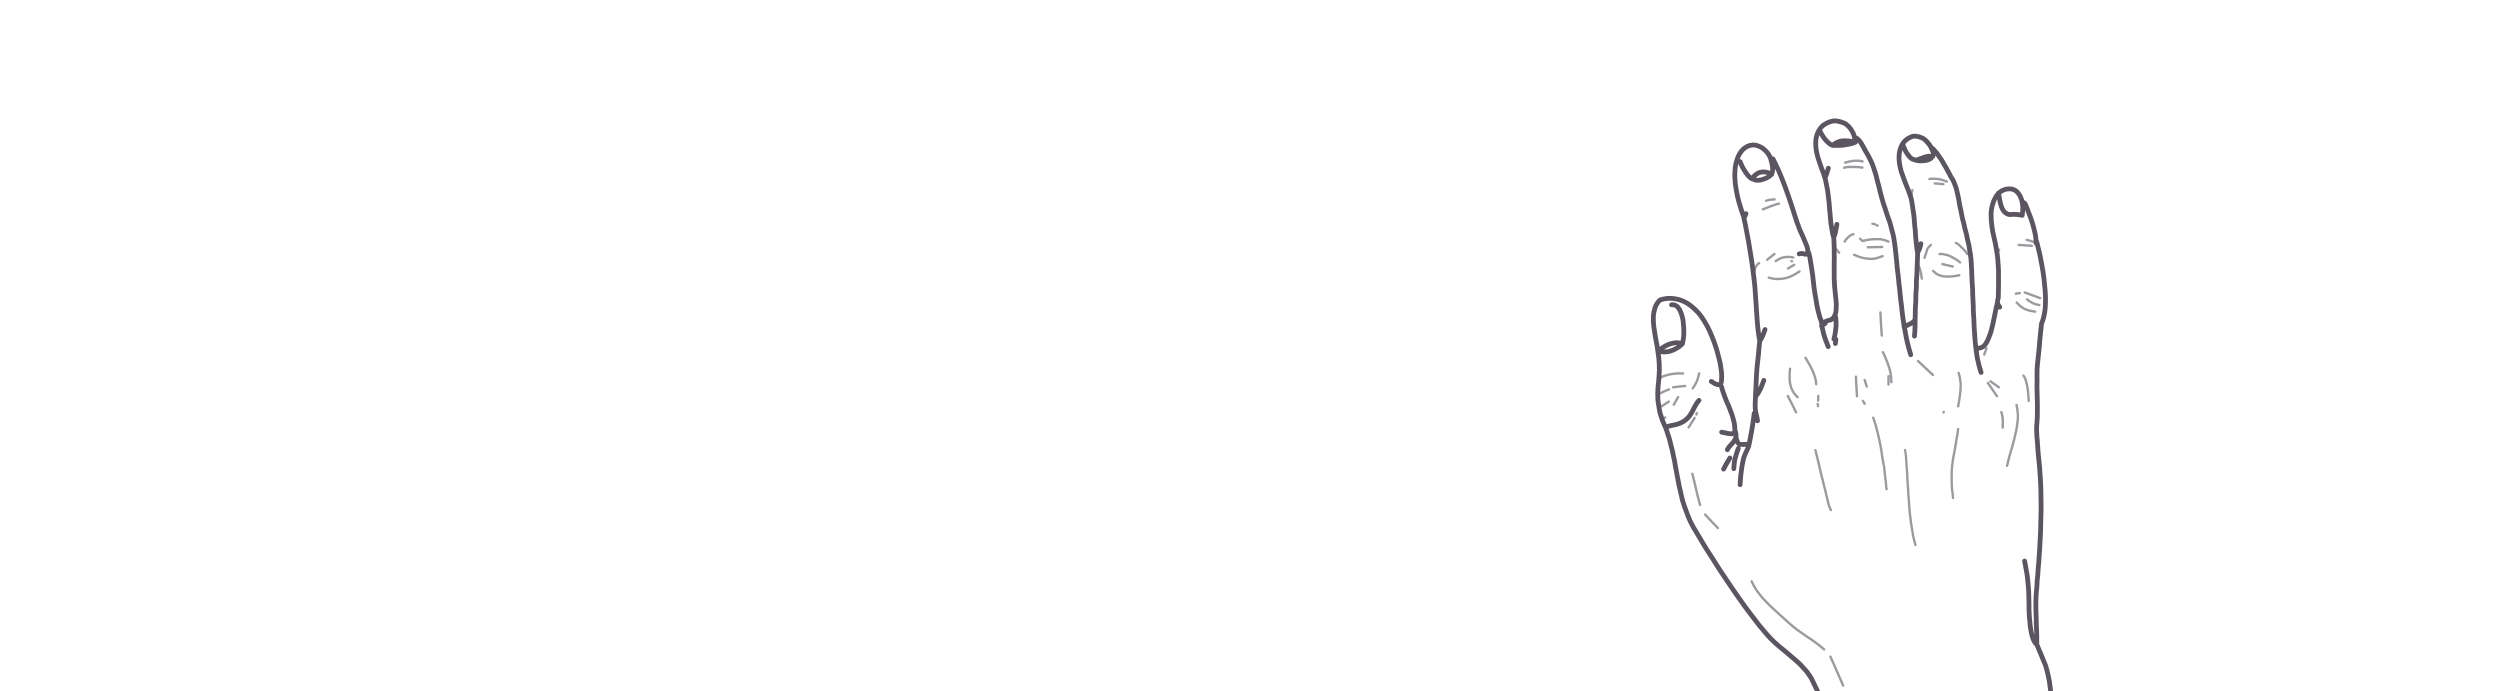
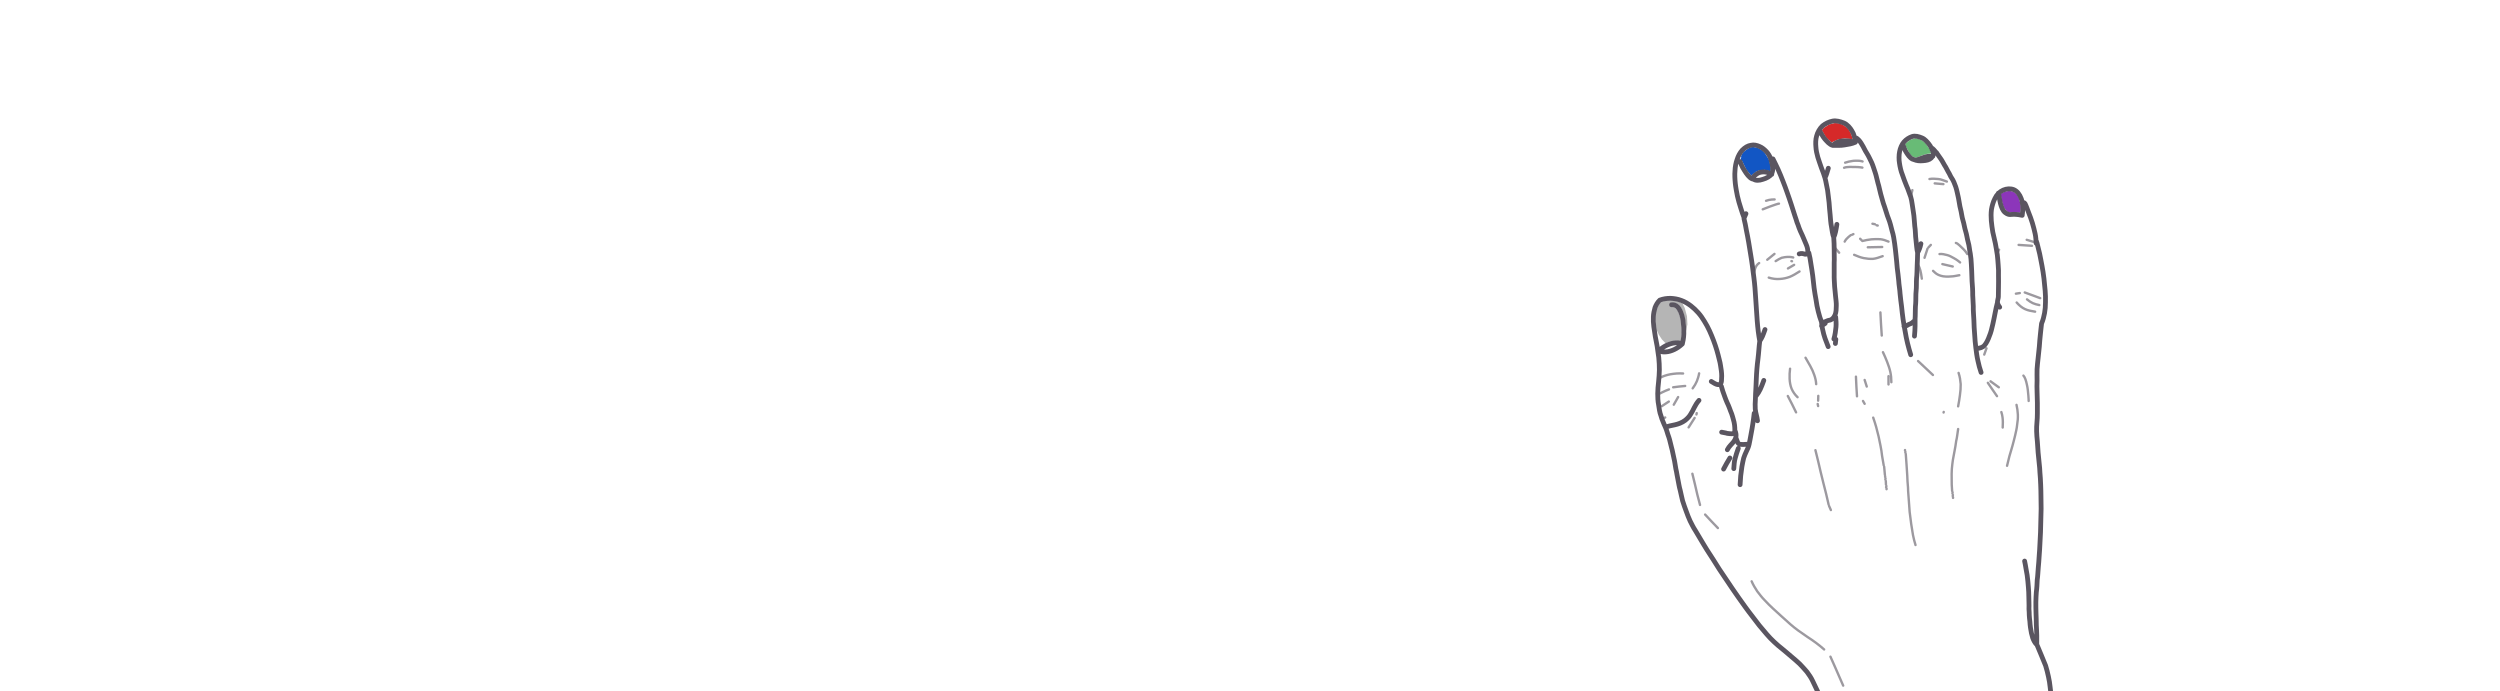
<svg xmlns="http://www.w3.org/2000/svg" viewBox="-400 -20 1666 460" data-side="right">
+   <path class="hand-nail" data-finger="5" d="M714.8 180.2 L718.5 180.9 L721.7 182.4 L721.5 182.8 L722.7 185.2 L724.2 190.7 L724.5 196.1 L723.7 200.2 L723.3 199.8 L723.3 195.9 L722.7 191.7 L721.7 188.3 L720.3 185.3 L718.4 183.0 L716.4 181.9 L713.8 181.7 L712.7 182.5 L712.6 183.3 L713.0 184.2 L715.8 184.6 L718.1 187.0 L720.1 192.8 L720.8 201.8 L720.2 207.1 L719.8 207.4 L716.8 207.0 L715.2 207.2 L712.1 207.9 L710.1 208.9 L707.5 206.2 L705.4 203.0 L704.5 200.9 L703.8 200.4 L703.1 191.1 L703.6 187.3 L704.6 184.4 L706.1 182.0 L707.5 181.0 L711.6 180.1 Z" fill="#b5b5b5" />
+   <path class="hand-nail" data-finger="6" d="M768.3 77.9 L771.8 78.7 L774.3 80.2 L776.0 81.9 L778.7 86.1 L779.8 90.2 L780.1 92.6 L779.9 93.8 L779.5 94.1 L776.0 93.2 L771.9 93.7 L770.1 94.5 L767.0 97.1 L763.9 93.3 L761.0 87.4 L759.8 86.2 L760.4 84.8 L760.0 84.1 L760.7 84.0 L760.3 83.5 L761.8 81.3 L765.0 78.9 L766.9 78.1 Z" fill="#1256c4" />
+   <path class="hand-nail" data-finger="7" d="M824.8 62.1 L827.8 63.0 L831.2 65.4 L833.2 68.4 L834.6 72.1 L834.2 72.7 L829.1 72.2 L824.8 73.0 L820.5 74.9 L817.1 71.9 L814.1 66.8 L815.3 65.3 L818.8 63.0 L822.6 62.0 Z" fill="#d62929" />
+   <path class="hand-nail" data-finger="8" d="M876.7 72.1 L879.9 73.0 L883.1 75.3 L885.8 79.3 L887.1 82.2 L883.8 82.6 L880.0 83.9 L876.8 85.2 L874.4 84.3 L872.8 82.7 L869.6 76.7 L869.7 75.8 L872.7 73.4 L875.5 72.3 Z" fill="#68bb76" />
+   <path class="hand-nail" data-finger="9" d="M939.2 107.1 L941.7 107.8 L943.5 109.1 L945.2 111.5 L946.4 115.5 L946.7 117.9 L946.4 121.4 L945.9 121.8 L941.8 121.5 L939.9 121.6 L938.2 121.3 L937.3 120.8 L935.2 117.9 L934.0 113.7 L933.2 109.3 L935.7 107.8 Z" fill="#8c36ba" />
  <path class="hand-creases" d="M841.2 87.6 C841.2 87.6 840.0 87.1 837.9 87.1 C836.9 87.2 835.7 87.0 834.3 87.3 C832.9 87.5 831.3 87.8 829.6 88.4 M841.1 91.7 C841.1 91.7 839.1 91.3 836.6 91.3 C834.1 91.3 831.0 91.0 828.9 91.8 M897.4 101.0 C895.4 100.4 893.5 99.4 891.6 99.3 C889.8 99.2 887.9 98.9 885.8 99.3 M895.1 102.7 L889.3 102.2 M874.4 106.7 L873.6 110.3 M782.6 112.9 C782.6 112.9 779.5 112.8 776.9 113.8 M956.2 141.5 L950.6 139.8 M785.5 115.7 C784.9 115.7 782.1 116.7 779.6 117.6 C777.1 118.5 774.7 119.5 774.7 119.5 M954.1 143.8 L949.6 143.5 L945.2 143.2 M932.2 146.4 L931.1 148.4 M849.4 129.4 L847.8 129.1 M851.3 130.3 L850.5 130.1 M911.0 149.3 C911.0 149.3 909.9 147.4 908.3 145.9 C906.7 144.5 904.8 142.2 903.4 141.9 M835.1 136.0 L834.3 136.4 M858.5 141.0 C856.7 140.2 854.8 139.6 853.0 139.4 C851.0 139.3 848.9 139.3 847.0 139.5 C845.1 139.7 843.1 140.1 841.1 140.6 M833.4 136.7 C833.4 136.7 830.4 138.7 829.3 141.0 M886.7 143.2 L885.1 144.9 M854.3 144.6 L849.5 144.7 L844.7 144.8 M839.6 139.1 L841.1 140.6 M884.5 145.7 L882.5 151.8 M906.2 154.9 C906.2 154.9 904.5 153.3 902.0 152.0 C900.8 151.4 899.3 150.4 897.7 150.0 C896.0 149.6 894.4 149.1 892.5 149.3 M854.6 150.7 C852.3 151.5 850.2 152.3 848.2 152.5 C846.0 152.6 844.0 152.4 842.0 152.0 C839.9 151.6 837.7 150.7 835.6 149.8 M825.6 148.4 L823.1 145.5 M901.3 157.6 L894.4 156.0 M782.5 149.2 L777.7 153.1 M795.0 151.6 C795.0 151.6 793.4 151.1 791.2 151.2 C790.0 151.3 788.7 151.4 787.3 151.8 C786.1 152.4 784.7 153.0 783.3 154.0 M880.7 165.7 C880.5 163.7 880.0 161.3 879.7 160.1 C879.4 158.9 878.8 157.4 878.2 156.4 M959.6 178.7 L954.5 176.8 L949.3 174.9 M946.0 175.3 L943.4 175.7 M888.2 160.5 C889.1 161.3 890.1 162.4 891.4 163.0 C892.6 163.6 894.3 164.2 896.6 164.3 C897.8 164.4 899.0 164.3 900.5 164.2 C902.0 164.2 903.7 163.7 905.7 163.4 M794.2 154.1 L793.8 154.0 M795.6 156.5 L791.5 158.9 M950.8 179.5 C952.0 180.5 953.3 181.4 954.6 182.0 C956.0 182.6 957.4 183.0 959.0 183.3 M772.3 155.3 C769.6 157.1 769.5 160.0 768.7 161.8 M799.2 160.9 C797.0 162.3 794.9 163.6 792.7 164.5 C790.5 165.3 788.3 165.8 786.0 165.9 C783.7 166.1 781.2 165.8 778.7 165.0 M943.9 181.6 C945.7 183.6 947.5 185.1 949.5 186.0 C951.4 186.9 953.7 187.3 956.2 187.7 M853.1 188.2 L853.5 195.9 L854.0 203.6 M923.8 212.1 L922.3 216.3 M854.8 214.7 C855.7 216.6 856.8 219.1 857.6 221.2 C858.4 223.3 859.2 225.5 859.7 227.8 C860.2 230.0 860.4 232.4 860.4 234.7 M878.2 220.6 L883.1 225.2 L888.1 229.9 M948.4 230.3 C949.5 231.4 950.2 233.9 950.7 236.2 C951.3 238.5 951.5 241.5 951.7 243.6 C951.9 245.7 951.9 247.2 951.9 247.2 M905.2 228.5 C906.1 231.2 906.4 233.6 906.6 236.0 C906.6 238.5 906.5 240.8 906.1 243.3 C905.8 245.7 905.4 248.2 904.9 250.8 M926.5 234.1 L932.0 238.1 M924.7 235.1 L927.7 239.5 L930.8 244.0 M803.2 218.4 C804.2 220.2 805.4 222.2 806.4 224.0 C807.4 225.8 808.4 227.9 809.0 229.8 C809.7 231.8 810.2 233.8 810.3 236.0 M858.5 230.7 L858.5 236.2 M836.8 231.0 L837.1 237.5 L837.5 244.1 M792.9 225.7 C792.6 227.8 792.5 230.3 792.6 232.5 C792.7 234.7 793.1 237.0 793.9 239.0 C794.8 241.1 796.1 243.0 797.9 244.7 M842.6 233.2 L844.0 237.6 M943.8 249.8 C944.3 251.9 944.6 254.1 944.7 256.3 C944.8 258.6 944.6 260.8 944.2 263.2 C944.0 265.5 943.4 267.8 942.9 270.1 C942.4 272.4 941.7 274.7 941.1 277.1 C940.5 279.4 939.7 281.7 939.1 283.9 C938.5 286.1 938.0 288.3 937.5 290.4 M933.7 254.6 C934.5 257.0 934.7 259.5 934.7 261.5 C934.7 263.5 934.6 264.9 934.6 264.9 M732.3 228.8 C732.0 230.7 731.4 232.4 730.8 234.0 C730.1 235.7 729.2 237.2 728.0 238.8 M895.3 254.5 L895.2 254.9 M841.5 247.2 L842.6 249.1 M721.6 228.9 C720.1 228.8 718.7 228.8 717.3 228.9 C715.9 229.0 714.5 229.2 713.2 229.4 C710.5 229.9 708.0 230.8 706.2 231.8 M811.7 243.8 L811.6 247.0 M791.4 243.9 L794.2 249.3 L796.9 254.8 M811.3 249.2 L811.6 250.6 M723.0 237.2 L718.9 237.6 L715.0 238.1 M904.9 265.9 C904.7 267.4 904.5 268.8 904.3 270.1 C904.1 271.5 903.9 272.7 903.6 273.9 C903.3 276.3 902.9 278.5 902.5 280.6 C902.1 282.6 901.8 284.6 901.4 286.5 C901.1 288.5 900.9 290.4 900.7 292.6 C900.6 294.6 900.5 296.8 900.6 299.2 C900.5 301.6 900.7 304.2 900.9 307.2 M848.3 258.3 C849.0 260.4 849.7 262.4 850.3 264.6 C850.9 266.7 851.4 268.7 851.9 270.9 C852.3 273.0 852.8 275.1 853.2 277.2 C853.6 279.3 854.0 281.5 854.2 283.7 C854.6 285.8 854.9 288.0 855.3 290.1 M712.2 239.5 C710.6 240.1 709.2 240.7 708.0 241.3 C706.8 241.9 705.7 242.4 704.6 243.0 M718.3 244.6 L715.4 249.7 M712.1 247.6 L707.4 250.7 M869.5 279.9 L869.5 280.3 M869.8 281.2 L869.7 281.6 M730.7 255.3 L730.5 256.2 M870.0 282.5 C870.2 284.6 870.3 287.0 870.5 289.4 C870.6 291.8 870.9 294.4 871.0 297.0 C871.1 299.5 871.2 302.2 871.5 304.9 C871.5 306.3 871.6 307.7 871.7 309.0 C871.8 310.3 871.9 311.7 872.0 313.0 C872.1 314.4 872.2 315.8 872.3 317.1 C872.4 318.5 872.5 319.8 872.6 321.2 C872.9 323.9 873.3 326.5 873.6 329.0 C874.0 331.5 874.4 334.1 874.8 336.5 C875.3 338.8 875.8 341.1 876.5 343.2 M729.3 258.5 L725.3 264.8 M709.7 258.2 L707.5 259.2 M855.6 291.0 L856.1 296.5 M809.8 280.0 L811.6 287.3 L813.3 294.6 L815.1 301.9 L816.9 309.0 L818.6 316.3 M856.3 297.4 L856.2 297.8 M856.5 298.7 L856.4 299.6 M856.7 300.5 L856.8 302.9 M857.1 303.9 L856.9 304.7 M857.2 305.5 L857.2 306.0 M901.2 308.0 L901.1 308.8 M901.4 309.8 L901.3 310.6 M727.8 295.7 L729.5 302.7 L731.1 309.6 L732.9 316.5 M901.5 311.4 L901.5 311.8 M818.9 317.2 L820.1 319.9 M736.3 322.9 L740.5 327.4 L744.8 331.9 M767.3 367.4 C768.3 369.7 769.6 371.9 771.0 374.0 C772.5 376.0 774.1 378.1 775.9 379.9 C777.7 381.8 779.5 383.7 781.5 385.5 C783.4 387.3 785.4 389.0 787.3 390.8 C789.3 392.6 791.3 394.3 793.1 396.0 C794.8 397.5 796.6 398.9 798.5 400.3 C800.4 401.7 802.4 403.0 804.4 404.4 C806.4 405.7 808.3 407.0 810.2 408.4 C812.1 409.8 813.9 411.3 815.6 412.8 M819.8 417.6 L822.7 424.1 L825.5 430.5 L828.3 436.9" fill="none" stroke="#5a5560" stroke-opacity="0.6" stroke-width="1.6" stroke-linecap="round" stroke-linejoin="round" />
  <path class="hand-lines" d="M836.4 74.8 C834.2 75.8 831.7 76.2 829.1 76.6 C826.5 77.1 823.8 76.8 821.4 76.9 C822.6 75.5 824.2 74.8 826.0 74.2 C827.7 73.7 829.6 73.8 831.4 73.9 C833.2 74.0 834.9 74.5 836.4 74.8 C836.2 72.3 835.4 69.0 834.1 67.2 C833.0 65.3 831.1 62.9 828.6 61.9 C826.3 61.0 823.6 60.2 821.2 60.7 C818.8 61.2 816.5 62.3 814.5 63.9 C812.7 65.6 811.2 68.2 810.6 70.6 C809.9 72.8 809.9 75.7 810.1 77.8 C810.2 80.0 810.8 82.8 811.4 84.8 C812.1 86.8 813.0 89.8 813.8 91.9 C814.6 93.8 815.6 96.7 816.2 98.7 C816.8 100.7 817.4 104.7 817.9 106.8 C818.3 109.1 818.5 112.5 818.9 115.0 C819.1 117.3 819.3 120.8 819.6 123.1 C819.8 125.5 820.0 128.8 820.5 131.1 C820.9 133.3 821.2 136.3 822.0 138.2 C823.0 136.0 823.5 133.4 824.1 129.5 M873.3 216.4 C872.6 214.3 871.8 211.1 871.2 208.8 C870.6 206.6 870.0 203.2 869.6 200.9 C869.1 198.5 868.6 195.1 868.2 192.7 C867.9 190.3 867.4 186.7 867.2 184.2 C866.9 181.8 866.4 178.2 866.2 175.7 C866.1 173.2 865.4 169.6 865.3 167.1 C865.1 164.6 864.6 161.0 864.3 158.5 C864.2 156.1 863.7 152.5 863.5 150.1 C863.3 147.7 862.9 144.8 862.6 142.4 C862.3 139.9 861.7 136.3 860.9 133.9 C860.3 131.5 859.5 128.1 858.5 125.7 C857.5 123.4 856.7 120.0 855.8 117.6 C854.8 115.2 854.1 111.7 853.3 109.3 C852.7 107.2 852.2 104.2 851.5 102.1 C850.9 100.1 850.4 97.2 849.7 95.2 C849.0 93.2 848.2 90.4 847.3 88.4 C846.4 86.6 845.3 84.1 844.1 82.2 C842.7 80.1 841.8 77.8 840.9 76.5 C840.1 75.1 839.1 73.4 837.3 72.1 L835.9 71.7 M890.5 81.7 L888.4 81.7 C887.6 80.0 886.7 77.4 885.5 76.1 C884.4 74.7 882.8 72.7 880.8 71.9 C878.6 71.0 876.3 70.3 874.2 71.0 C872.2 71.7 870.3 72.9 868.8 74.6 C867.4 76.2 866.3 78.8 865.9 81.0 C865.4 83.2 865.4 86.6 865.8 88.7 C866.1 90.9 866.8 94.2 867.7 96.3 C868.5 98.5 869.6 101.8 870.5 103.8 C871.5 105.9 872.5 109.2 873.3 111.2 C874.1 113.4 874.6 119.0 875.1 121.5 C875.6 124.1 875.7 128.0 876.0 130.7 C876.5 133.4 876.4 137.3 876.8 139.9 C877.1 142.4 877.3 146.2 877.9 148.4 C878.7 147.0 879.6 145.0 880.1 142.4 M812.5 66.9 C813.4 68.4 814.7 71.1 816.1 72.7 C817.5 74.2 819.2 76.4 821.4 76.9 M799.0 149.2 C800.5 148.6 801.8 149.1 802.9 149.4 C803.8 149.5 804.5 149.4 804.7 147.7 C804.8 146.5 804.4 144.6 803.6 142.8 C802.9 141.0 801.9 138.7 801.1 136.9 C800.1 135.0 799.4 133.1 798.9 131.9 C798.5 130.7 798.0 129.2 797.5 128.1 C797.1 126.8 796.7 125.4 796.2 124.1 C795.4 121.7 794.5 118.8 793.7 116.3 C793.2 115.0 792.8 113.6 792.4 112.4 C792.0 111.1 791.4 109.7 791.0 108.4 C790.6 107.1 790.1 105.7 789.6 104.5 C789.2 103.3 788.6 101.8 788.1 100.6 C787.1 98.2 786.1 95.4 785.0 93.1 C783.9 90.8 782.7 88.2 781.5 85.9 L780.0 85.8 C779.5 84.3 778.5 82.5 777.2 81.1 C776.0 79.8 774.3 78.3 772.5 77.6 C770.7 76.8 768.8 76.3 766.8 76.8 C764.8 77.1 762.9 78.2 761.0 80.1 C759.5 81.8 758.3 84.0 757.6 86.3 C756.8 88.5 756.3 91.2 756.2 93.8 C756.1 95.1 756.0 96.6 756.1 98.0 C756.1 99.3 756.3 100.8 756.4 102.2 C756.6 103.5 756.7 105.0 757.0 106.4 C757.2 107.7 757.6 109.3 757.8 110.6 C758.4 113.3 759.2 116.1 760.0 118.5 C760.7 120.9 761.6 123.4 762.3 125.2 L763.5 122.4 M920.2 228.2 C919.4 226.0 918.6 222.9 918.1 220.5 C917.5 218.1 917.0 214.3 916.7 211.8 C916.4 209.4 916.0 205.4 915.9 202.8 C915.7 200.2 915.4 196.1 915.4 193.5 C915.3 190.9 914.9 186.7 915.0 184.1 C915.0 181.5 914.5 177.1 914.6 174.5 C914.6 171.9 914.1 167.7 914.1 165.2 C914.1 162.6 913.8 158.6 913.7 156.1 C913.6 154.0 913.4 151.1 913.0 149.0 C912.5 146.9 912.3 143.6 911.6 141.4 C911.0 139.4 910.6 136.2 909.9 134.1 C909.2 132.0 908.8 128.9 908.1 126.8 C907.4 124.7 907.1 121.4 906.5 119.3 C905.9 117.3 905.6 114.0 905.1 111.9 C904.6 109.8 904.0 106.5 903.3 104.5 C902.6 102.5 901.7 100.2 900.5 98.5 C899.8 97.6 899.2 95.8 898.3 94.5 C897.6 93.4 896.8 91.4 895.9 90.2 C895.1 88.9 894.2 87.0 893.3 85.8 C892.4 84.7 891.5 83.1 890.8 82.2 C889.2 80.4 887.9 78.6 887.2 78.7 M868.0 76.2 C868.6 77.6 869.4 80.2 870.4 81.6 C871.4 83.1 872.7 85.2 874.4 86.0 C875.7 86.5 877.8 87.3 879.9 87.2 C882.1 87.1 884.3 87.0 885.9 86.1 C887.5 85.2 888.6 83.6 888.4 81.7 M931.7 108.7 C932.3 110.5 932.5 113.3 933.1 115.6 C933.7 117.9 934.6 120.4 936.3 121.7 C938.0 123.0 939.1 123.1 940.5 122.9 C942.0 122.8 944.0 122.7 947.6 123.5 C947.9 121.6 948.0 119.5 948.0 117.8 C947.8 116.1 947.6 114.1 947.0 112.5 C945.9 109.4 944.1 107.3 942.0 106.4 C939.8 105.5 937.2 105.7 934.9 106.7 C932.6 107.7 930.5 109.8 929.4 112.3 C928.2 114.6 927.5 117.3 927.1 119.6 C926.8 122.0 926.8 124.8 927.0 127.1 C927.2 129.5 927.6 132.3 928.0 134.7 C928.6 137.0 929.1 139.8 929.7 142.2 C930.2 144.6 930.6 147.4 931.0 149.8 C931.3 151.9 931.4 154.4 931.6 156.7 C931.8 158.9 931.9 161.5 931.8 163.8 C931.9 166.0 931.8 168.7 931.8 170.9 C931.8 173.2 931.7 175.7 931.7 177.8 C931.6 180.0 930.0 181.4 932.6 184.7 M888.1 84.1 C886.5 84.1 885.0 84.0 883.2 84.5 C881.5 85.2 879.5 85.7 876.7 86.8 M780.0 85.8 C780.3 87.3 781.0 89.2 781.2 91.0 C781.5 92.7 781.4 94.7 780.4 96.1 C779.7 97.4 777.3 98.8 774.8 99.5 C772.3 100.4 769.8 100.4 768.6 99.4 C767.1 98.0 770.9 95.7 772.1 95.1 C773.9 94.5 775.4 94.5 776.8 94.7 C778.2 94.9 779.5 95.6 780.7 96.2 M759.6 87.7 C760.0 88.9 760.7 90.3 761.3 91.6 C762.0 92.8 762.9 94.3 763.6 95.3 C765.2 97.6 767.0 99.4 768.6 99.4 M947.5 114.7 C947.7 114.9 949.2 115.0 949.4 115.5 C950.3 117.2 951.1 119.6 951.9 121.7 C952.8 123.8 953.7 126.5 954.4 128.7 C955.1 131.0 955.7 133.5 956.2 135.7 C956.7 137.9 956.8 140.3 956.9 142.1 L957.1 140.8 M818.4 92.1 C817.6 94.8 817.1 96.7 816.3 98.2 M957.4 141.7 C958.0 143.9 958.6 146.5 959.2 149.0 C959.8 151.5 960.2 154.5 960.8 157.2 C961.1 158.6 961.3 160.0 961.5 161.3 C961.7 162.7 961.9 164.3 962.1 165.7 C962.4 168.3 962.7 171.3 962.9 173.8 C963.1 176.4 963.2 179.1 963.1 181.4 C963.1 184.1 962.9 186.5 962.5 188.6 C962.1 190.8 961.5 193.3 960.5 195.6 C960.2 197.7 960.0 200.4 959.7 202.9 C959.5 205.4 959.1 208.4 959.0 211.0 C958.7 213.5 958.4 216.3 958.2 218.6 C957.9 220.8 957.7 223.6 957.5 226.0 C957.5 228.4 957.4 231.2 957.5 233.6 C957.4 236.0 957.4 238.8 957.5 241.1 C957.6 243.5 957.6 246.1 957.7 248.5 C957.7 250.8 957.7 253.1 957.7 255.3 C957.7 257.4 957.6 259.7 957.4 261.7 C957.2 263.3 957.2 265.3 957.2 267.4 C957.3 269.5 957.4 271.9 957.7 274.3 C957.8 276.6 958.1 279.1 958.2 281.6 C958.5 284.0 958.7 286.3 958.9 288.6 C959.2 290.9 959.3 292.9 959.4 294.8 C959.5 296.1 959.6 297.5 959.7 298.8 C959.7 300.2 959.9 301.6 959.9 302.9 C960.0 305.6 960.1 308.2 960.1 310.9 C960.1 313.6 960.2 316.2 960.2 319.0 C960.1 321.5 960.1 324.2 960.0 326.9 C960.0 329.4 959.9 332.1 959.8 334.7 C959.7 337.3 959.5 340.0 959.4 342.6 C959.3 345.3 959.1 347.9 958.9 350.6 C958.7 353.2 958.6 355.8 958.3 358.4 C958.2 359.7 958.1 361.2 958.0 362.5 C957.9 363.8 957.8 365.2 957.6 366.5 C957.5 367.8 957.4 369.2 957.4 370.5 C957.3 371.8 957.2 373.3 957.0 374.6 C956.8 376.6 956.8 378.9 956.7 381.2 C956.7 383.7 956.7 386.2 956.8 388.8 C956.9 391.4 957.0 393.9 957.0 396.5 C957.2 398.9 957.2 401.4 957.3 403.5 C957.3 405.8 957.3 407.8 957.3 409.6 C956.2 408.6 955.3 407.0 954.6 405.1 C954.0 403.2 953.4 400.7 953.1 398.2 C952.9 396.9 952.8 395.6 952.7 394.1 C952.5 392.8 952.4 391.4 952.3 390.0 C952.3 388.6 952.2 387.1 952.1 385.8 C952.2 384.4 952.1 383.0 952.1 381.7 C952.1 380.6 952.1 379.2 952.0 377.4 C952.0 375.6 951.9 373.5 951.7 371.2 C951.5 368.8 951.3 366.1 950.9 363.3 C950.7 361.8 950.4 360.4 950.1 358.8 C949.8 357.2 949.6 355.6 949.2 353.9 M762.2 125.7 C762.8 128.1 763.4 131.0 763.8 133.5 C764.4 136.0 764.8 138.9 765.3 141.4 C765.7 143.9 766.2 146.8 766.6 149.4 C767.0 151.9 767.5 154.8 767.8 157.3 C768.2 159.9 768.5 162.7 768.8 165.1 C769.1 167.2 769.3 169.6 769.5 171.8 C769.7 174.1 769.9 176.7 770.0 179.0 C770.2 181.3 770.3 184.1 770.5 186.5 C770.7 188.8 770.9 191.5 771.0 193.8 C771.2 196.1 771.4 198.6 771.7 200.9 C772.0 203.0 772.3 205.3 772.7 207.3 C773.4 206.3 773.9 205.3 774.5 204.1 C775.0 203.0 775.5 201.5 776.2 199.6 M822.0 138.2 C822.2 140.5 822.3 144.0 822.3 146.3 C822.2 148.6 822.5 152.7 822.3 155.0 C822.2 157.3 822.4 160.7 822.3 162.9 C822.2 165.2 822.5 168.7 822.6 171.1 C822.7 172.7 823.1 175.4 823.2 177.3 C823.4 179.2 823.8 182.0 823.7 183.8 C823.7 185.7 823.6 188.2 822.9 189.8 C822.1 191.8 820.7 193.2 819.1 193.4 C817.3 193.6 815.7 195.2 813.9 194.7 C813.9 196.2 814.2 198.2 814.7 200.0 C815.0 201.7 815.6 203.7 816.2 205.5 C816.9 207.2 817.6 209.3 818.3 211.0 M877.9 148.4 C877.9 150.7 877.7 154.8 877.6 157.1 C877.5 159.4 877.5 163.2 877.2 165.4 C877.0 167.8 877.2 171.6 876.9 173.9 C876.6 176.2 876.8 180.1 876.6 182.3 C876.3 184.7 876.4 188.5 876.3 190.8 C876.1 192.8 876.3 195.5 876.2 197.2 C876.1 199.0 876.1 201.9 875.8 204.0 M805.4 148.5 C806.0 150.8 806.5 153.5 806.8 155.9 C807.3 158.4 807.6 161.3 808.0 163.8 C808.3 166.4 808.6 169.2 808.9 171.8 C809.3 174.5 809.7 177.4 810.2 179.8 C810.5 182.4 811.1 185.2 811.7 187.6 C812.3 189.9 813.0 192.5 813.9 194.7 M931.0 182.0 C930.5 183.6 930.1 186.0 929.6 188.3 C929.1 190.7 928.6 193.6 928.0 196.1 C927.4 198.8 926.7 201.7 925.7 204.0 C924.9 206.3 923.8 208.6 922.5 210.1 C921.3 211.6 919.4 212.0 917.6 212.2 M876.0 193.6 C874.8 194.7 873.7 195.7 872.5 196.0 C871.4 196.3 870.2 197.7 868.8 197.4 M823.3 191.3 C823.5 193.1 823.7 195.9 823.5 197.9 C823.3 200.1 822.9 203.4 822.1 205.9 M740.4 234.2 C741.8 235.1 743.4 236.1 744.6 236.3 C745.9 236.6 747.0 236.0 747.2 233.8 C747.4 231.8 747.4 229.5 747.1 227.1 C746.7 224.8 746.5 222.3 745.8 219.9 C745.2 217.6 744.7 215.3 744.1 213.4 C743.4 211.3 742.8 209.1 741.9 206.9 C741.1 204.8 740.2 202.6 739.2 200.4 C738.2 198.3 737.1 196.1 735.8 194.1 C734.6 192.1 733.3 190.2 731.7 188.4 C730.2 186.7 728.5 185.1 726.8 183.8 C724.8 182.3 722.7 181.0 720.4 180.2 C718.1 179.3 715.6 178.9 713.2 178.8 C710.8 178.8 708.5 179.1 706.1 180.0 M713.9 183.1 C716.1 182.8 717.8 184.0 719.0 185.9 C719.6 186.9 720.1 188.0 720.5 189.2 C720.9 190.6 721.4 192.0 721.6 193.6 C721.7 195.0 721.9 196.6 722.0 198.1 C722.1 199.5 722.1 201.1 722.1 202.5 C722.0 205.3 721.5 207.7 721.1 209.2 M816.3 195.5 L813.9 197.2 M706.1 180.0 C704.6 181.4 703.6 183.2 702.9 185.0 C702.3 187.0 701.9 189.0 701.8 191.1 C701.7 193.2 701.8 195.5 702.1 197.7 C702.4 199.9 702.8 202.1 703.1 204.3 C703.5 206.5 704.0 208.7 704.3 210.6 C704.7 213.0 705.0 215.7 705.4 218.3 C705.5 219.6 705.6 221.0 705.7 222.4 C705.8 223.8 705.7 225.1 705.8 226.5 C705.8 229.1 705.5 231.7 705.3 234.2 C705.0 237.0 704.7 239.7 704.7 242.3 C704.7 244.8 704.8 247.3 705.3 249.8 C705.7 252.2 705.9 254.7 706.9 257.2 C707.3 258.5 707.6 259.7 708.2 260.9 C708.7 262.1 709.2 263.4 709.8 264.6 C711.6 264.0 713.8 263.6 716.1 263.1 C718.4 262.6 720.9 261.7 723.0 260.1 C724.6 258.8 725.8 257.5 726.6 256.1 C727.5 254.7 728.3 253.2 729.0 251.7 C729.8 250.1 730.8 248.4 732.2 246.8 M823.4 206.1 L823.1 208.9 M772.7 207.3 C772.4 209.2 772.3 211.3 772.1 213.2 C771.9 215.1 771.8 217.2 771.5 219.3 C771.2 221.3 771.0 223.8 770.8 225.9 C770.6 228.0 770.5 230.5 770.4 232.6 C770.3 234.7 770.2 237.1 770.1 239.2 C770.0 241.3 769.8 243.6 769.8 245.9 C769.6 248.2 769.6 250.5 769.7 252.6 C770.0 255.6 770.9 257.6 771.2 260.4 M721.1 209.2 C719.2 208.4 717.3 208.2 715.3 208.6 C713.4 208.9 711.4 209.7 709.7 210.6 C707.9 211.6 706.4 212.8 705.5 213.7 C706.8 214.4 708.4 214.7 710.2 214.5 C712.0 214.4 713.9 213.8 715.8 212.9 C717.7 212.0 719.5 210.7 721.1 209.2 M775.4 233.5 C774.5 235.9 773.8 237.9 773.0 239.5 C772.3 241.0 771.4 242.4 770.3 243.8 M747.1 237.4 C747.7 239.5 748.4 241.9 749.4 244.4 C749.9 245.7 750.3 246.9 750.9 248.2 C751.5 249.4 752.0 250.6 752.5 251.9 C753.1 253.3 753.4 254.6 754.0 255.8 C754.5 257.1 754.7 258.2 755.1 259.5 C755.9 262.0 756.1 264.4 756.1 266.7 C756.1 268.9 754.7 269.3 752.7 269.0 C751.4 268.9 751.4 268.9 751.0 268.8 C750.8 268.7 750.1 268.5 747.3 268.0 M769.0 255.4 C768.8 257.8 768.4 260.0 768.1 262.3 C767.8 264.7 767.3 267.0 766.9 269.3 C766.6 271.5 766.0 273.8 765.6 276.1 C765.2 277.9 764.5 279.4 763.8 280.8 C763.2 282.1 762.5 283.6 762.0 285.2 C761.5 287.1 761.2 289.0 760.8 291.0 C760.5 293.0 760.2 295.1 760.0 297.1 C759.8 299.1 759.7 301.1 759.6 303.0 M756.1 266.7 C757.6 270.0 756.8 272.2 755.5 274.1 C754.3 275.8 752.2 277.4 751.1 279.7 M709.8 264.6 C710.8 266.8 711.2 269.0 712.1 271.3 C712.9 273.6 713.2 275.8 713.9 278.2 C714.6 280.5 714.9 283.0 715.5 285.3 C716.1 287.6 716.3 290.0 716.8 292.5 C717.4 294.8 717.6 297.2 718.2 299.7 C718.7 302.1 719.0 304.4 719.7 306.8 C720.3 309.2 720.7 311.6 721.3 313.8 C722.1 316.2 722.8 318.4 723.7 320.7 C724.5 322.9 725.3 325.1 726.3 327.2 C727.4 329.3 728.4 331.5 729.7 333.4 C731.0 335.5 732.2 337.7 733.5 339.8 C734.9 342.0 736.1 344.3 737.5 346.4 C738.9 348.6 740.3 350.8 741.7 352.9 C743.0 355.0 744.4 357.2 745.8 359.4 C747.2 361.5 748.6 363.6 750.1 365.8 C751.5 367.9 752.9 370.0 754.4 372.2 C755.8 374.2 757.3 376.4 758.7 378.4 C760.2 380.6 761.7 382.6 763.2 384.7 C764.6 386.7 766.3 388.8 767.8 390.8 C769.3 392.8 770.9 394.8 772.4 396.8 C774.1 398.7 775.6 400.7 777.3 402.6 C778.9 404.4 780.5 406.2 782.3 407.8 C784.2 409.5 786.0 411.2 787.9 412.6 C789.9 414.3 791.8 415.8 793.7 417.5 C795.6 419.1 797.5 420.7 799.3 422.4 C801.0 424.2 802.7 426.0 804.2 427.8 C805.6 429.7 807.0 431.7 808.0 433.9 C809.1 436.1 810.1 438.2 811.1 440.4 C812.1 442.6 813.0 444.9 813.9 447.1 C814.7 449.4 815.5 451.6 816.3 453.9 C817.1 456.2 817.8 458.5 818.5 460.8 C819.2 463.2 819.8 465.5 820.4 467.8 C821.0 470.1 821.7 472.5 822.1 474.9 C822.8 477.2 823.2 479.5 823.8 482.0 C824.3 484.3 824.7 486.7 825.3 489.1 C825.7 491.3 826.2 493.8 826.7 496.4 C827.3 499.1 827.8 501.8 828.2 504.1 C828.7 506.5 829.2 508.7 829.5 510.3 M765.2 276.0 C763.6 276.0 761.7 276.4 759.8 276.1 C757.9 275.9 757.9 274.3 756.7 271.4 M758.4 278.8 C757.5 281.4 756.8 283.4 756.3 285.4 C755.7 287.5 755.6 289.5 755.4 292.3 M752.8 285.2 L750.6 288.9 L748.6 292.6 M957.6 410.1 C958.6 412.4 959.5 414.7 960.4 416.8 C961.4 419.1 962.3 421.4 963.2 423.6 C963.9 426.0 964.6 428.4 965.1 431.0 C965.6 433.3 966.0 435.6 966.2 437.8 C966.5 440.2 966.8 442.6 966.9 444.9 C967.1 447.2 967.4 449.6 967.6 451.9 C967.9 454.3 968.2 456.6 968.6 458.9 C969.1 461.2 969.6 463.4 970.2 465.7 C970.6 467.9 971.2 470.2 971.8 472.5 C972.4 474.7 973.0 477.0 973.7 479.3 C974.3 481.5 975.0 483.7 975.7 486.0 C976.3 488.2 977.1 490.5 977.8 492.6 C978.5 494.8 979.3 497.1 980.0 499.2 C980.5 501.0 981.2 503.2 982.1 505.6 C982.8 508.0 983.7 510.5 984.5 513.2 C984.9 514.5 985.3 515.9 985.7 517.2 C986.2 518.5 986.6 519.8 987.1 521.0 C987.9 523.6 988.7 526.0 989.4 528.1 C990.0 530.2 990.5 532.0 990.9 533.3" fill="none" stroke="#5a5560" stroke-width="3.2" stroke-linecap="round" stroke-linejoin="round" data-source="rows" />
</svg>
